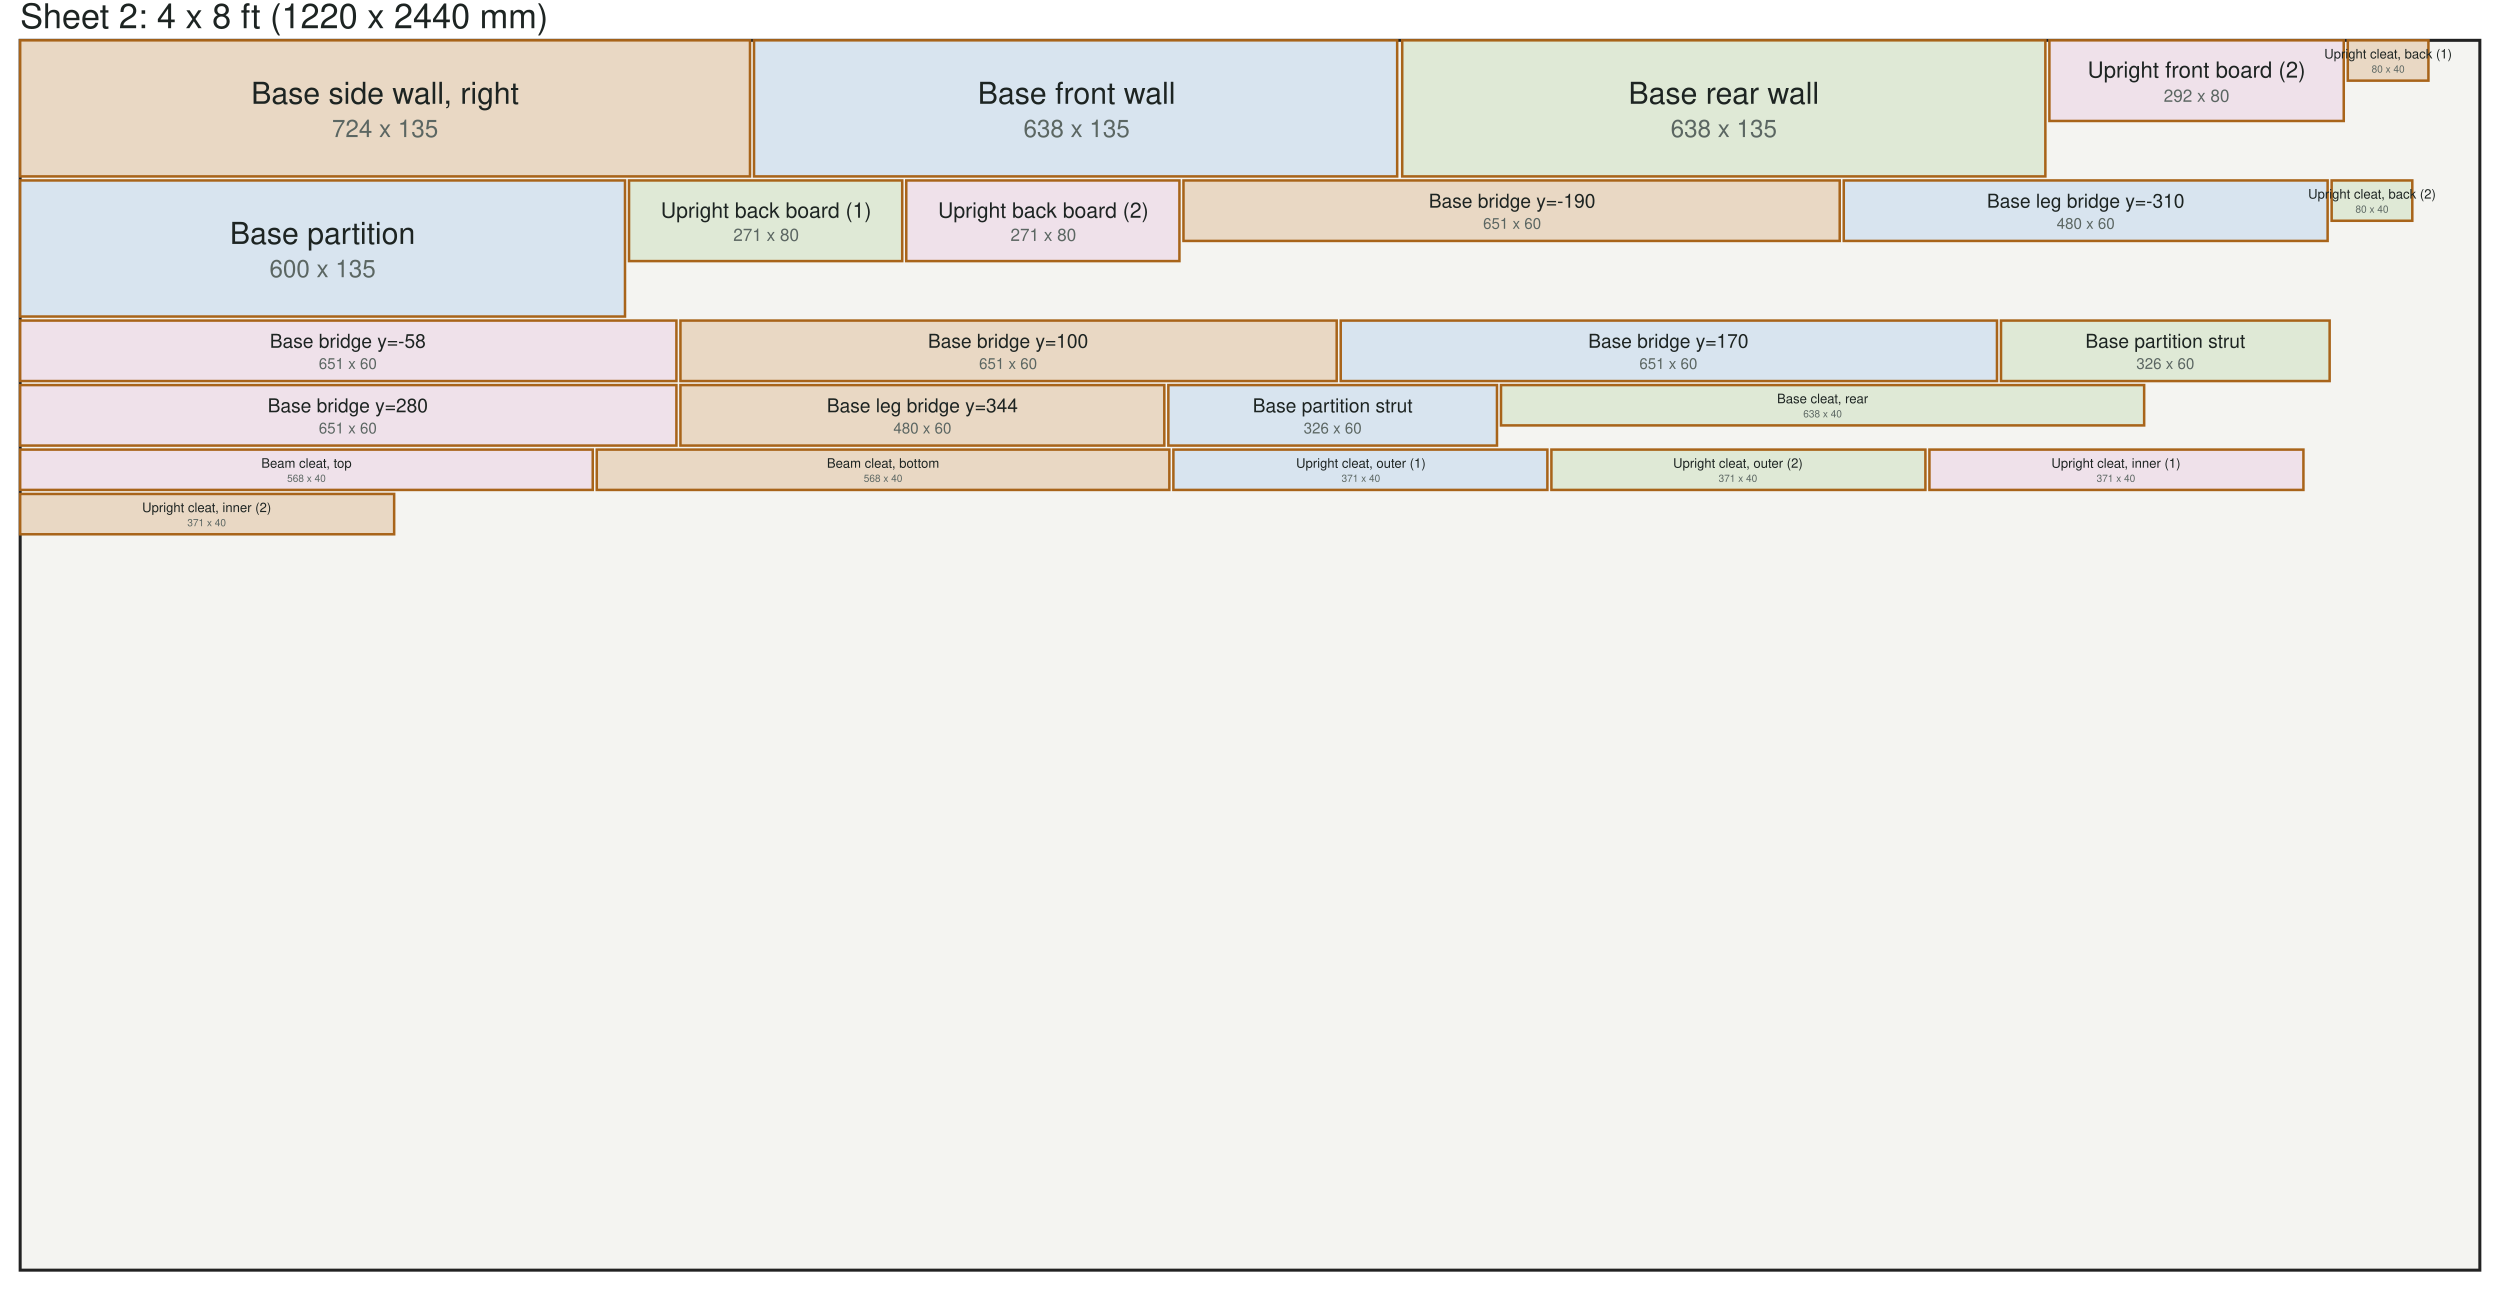
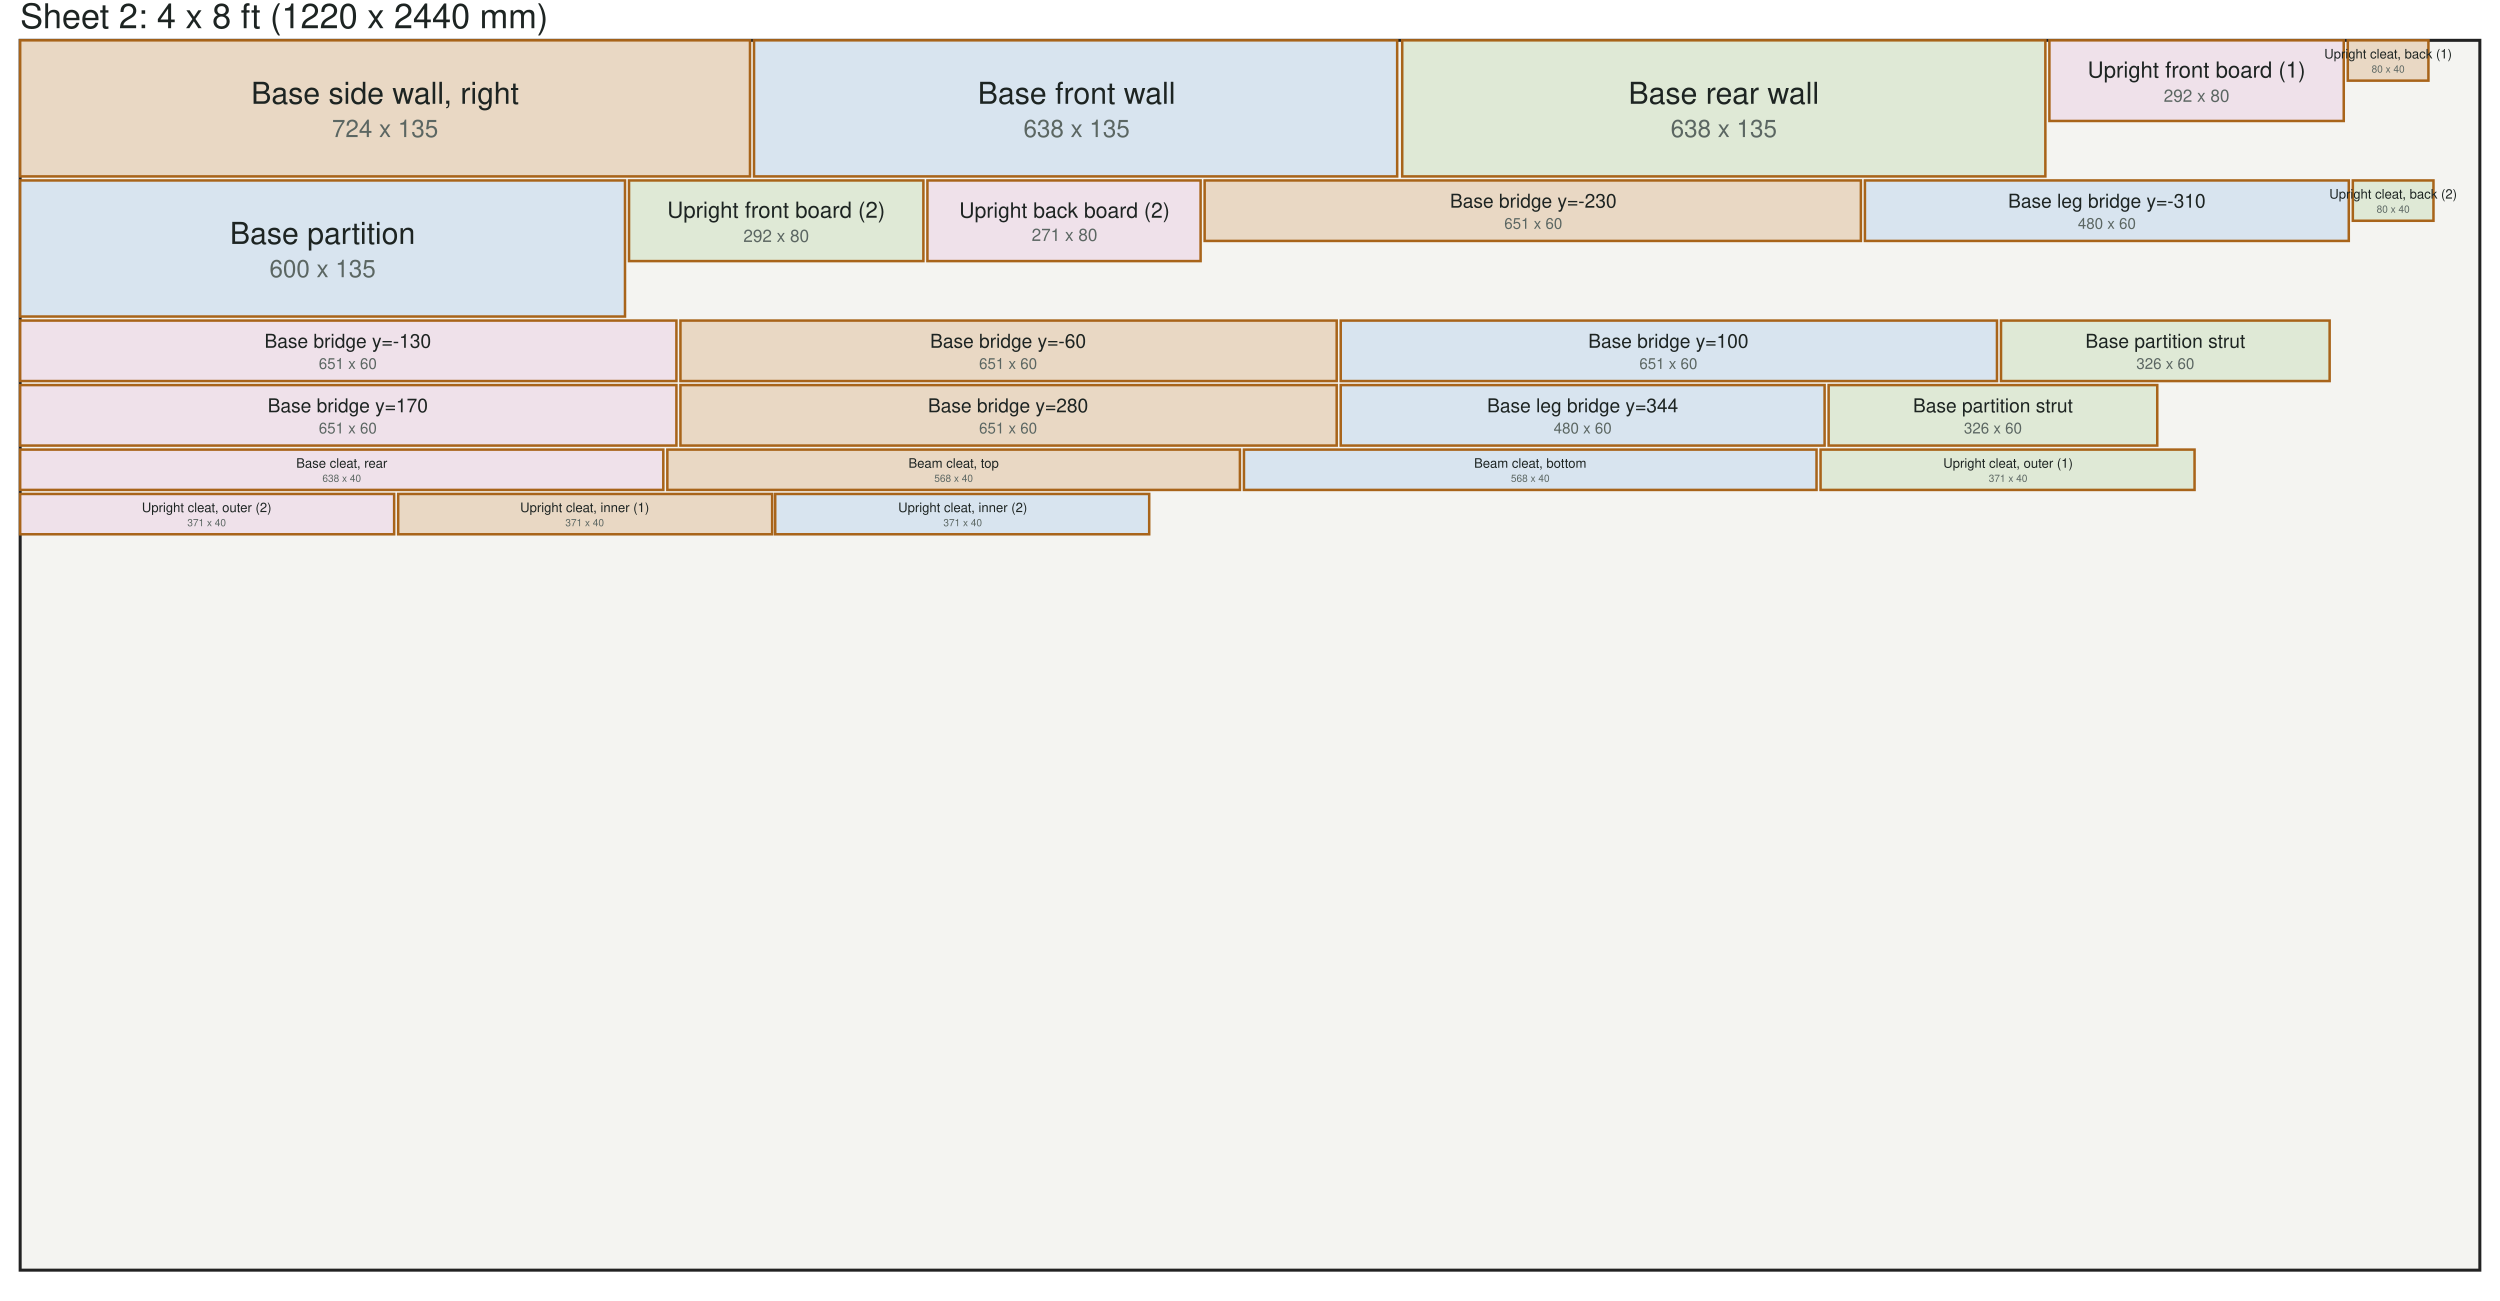
<svg xmlns="http://www.w3.org/2000/svg" viewBox="-20 -40 2480 1290" font-family="Helvetica, Arial, sans-serif">
  <text x="0" y="-12" font-size="34" fill="#1d2422">Sheet 2: 4 x 8 ft (1220 x 2440 mm)</text>
  <rect x="0" y="0" width="2440.0" height="1220.0" fill="#f4f4f1" stroke="#222" stroke-width="3" />
  <rect x="0" y="0" width="724" height="135" fill="#e9d8c4" stroke="#a8641a" stroke-width="2.5" />
  <text x="362" y="63" font-size="30" text-anchor="middle" fill="#1d2422">Base side wall, right</text>
  <text x="362" y="96" font-size="24" text-anchor="middle" fill="#5b6662">724 x 135</text>
  <rect x="728" y="0" width="638" height="135" fill="#d8e4ef" stroke="#a8641a" stroke-width="2.5" />
  <text x="1048" y="63" font-size="30" text-anchor="middle" fill="#1d2422">Base front wall</text>
  <text x="1048" y="96" font-size="24" text-anchor="middle" fill="#5b6662">638 x 135</text>
  <rect x="1371" y="0" width="638" height="135" fill="#dfe9d6" stroke="#a8641a" stroke-width="2.5" />
  <text x="1690" y="63" font-size="30" text-anchor="middle" fill="#1d2422">Base rear wall</text>
  <text x="1690" y="96" font-size="24" text-anchor="middle" fill="#5b6662">638 x 135</text>
  <rect x="2013" y="0" width="292" height="80" fill="#efe1ea" stroke="#a8641a" stroke-width="2.5" />
-   <text x="2159" y="37" font-size="22" text-anchor="middle" fill="#1d2422">Upright front board (2)</text>
+   <text x="2159" y="37" font-size="22" text-anchor="middle" fill="#1d2422">Upright front board (1)</text>
  <text x="2159" y="61" font-size="17" text-anchor="middle" fill="#5b6662">292 x 80</text>
  <rect x="2309" y="0" width="80" height="40" fill="#e9d8c4" stroke="#a8641a" stroke-width="2.5" />
  <text x="2349" y="18" font-size="13" text-anchor="middle" fill="#1d2422">Upright cleat, back (1)</text>
  <text x="2349" y="32" font-size="10" text-anchor="middle" fill="#5b6662">80 x 40</text>
  <rect x="0" y="139" width="600" height="135" fill="#d8e4ef" stroke="#a8641a" stroke-width="2.5" />
  <text x="300" y="202" font-size="30" text-anchor="middle" fill="#1d2422">Base partition</text>
  <text x="300" y="235" font-size="24" text-anchor="middle" fill="#5b6662">600 x 135</text>
-   <rect x="604" y="139" width="271" height="80" fill="#dfe9d6" stroke="#a8641a" stroke-width="2.5" />
-   <text x="740" y="176" font-size="21" text-anchor="middle" fill="#1d2422">Upright back board (1)</text>
-   <text x="740" y="199" font-size="17" text-anchor="middle" fill="#5b6662">271 x 80</text>
-   <rect x="879" y="139" width="271" height="80" fill="#efe1ea" stroke="#a8641a" stroke-width="2.5" />
-   <text x="1015" y="176" font-size="21" text-anchor="middle" fill="#1d2422">Upright back board (2)</text>
-   <text x="1015" y="199" font-size="17" text-anchor="middle" fill="#5b6662">271 x 80</text>
-   <rect x="1154" y="139" width="651" height="60" fill="#e9d8c4" stroke="#a8641a" stroke-width="2.5" />
-   <text x="1480" y="166" font-size="19" text-anchor="middle" fill="#1d2422">Base bridge y=-190</text>
-   <text x="1480" y="187" font-size="15" text-anchor="middle" fill="#5b6662">651 x 60</text>
-   <rect x="1809" y="139" width="480" height="60" fill="#d8e4ef" stroke="#a8641a" stroke-width="2.5" />
-   <text x="2049" y="166" font-size="19" text-anchor="middle" fill="#1d2422">Base leg bridge y=-310</text>
-   <text x="2049" y="187" font-size="15" text-anchor="middle" fill="#5b6662">480 x 60</text>
-   <rect x="2293" y="139" width="80" height="40" fill="#dfe9d6" stroke="#a8641a" stroke-width="2.5" />
-   <text x="2333" y="157" font-size="13" text-anchor="middle" fill="#1d2422">Upright cleat, back (2)</text>
-   <text x="2333" y="171" font-size="10" text-anchor="middle" fill="#5b6662">80 x 40</text>
+   <rect x="604" y="139" width="292" height="80" fill="#dfe9d6" stroke="#a8641a" stroke-width="2.5" />
+   <text x="750" y="176" font-size="22" text-anchor="middle" fill="#1d2422">Upright front board (2)</text>
+   <text x="750" y="200" font-size="17" text-anchor="middle" fill="#5b6662">292 x 80</text>
+   <rect x="900" y="139" width="271" height="80" fill="#efe1ea" stroke="#a8641a" stroke-width="2.5" />
+   <text x="1036" y="176" font-size="21" text-anchor="middle" fill="#1d2422">Upright back board (2)</text>
+   <text x="1036" y="199" font-size="17" text-anchor="middle" fill="#5b6662">271 x 80</text>
+   <rect x="1175" y="139" width="651" height="60" fill="#e9d8c4" stroke="#a8641a" stroke-width="2.5" />
+   <text x="1501" y="166" font-size="19" text-anchor="middle" fill="#1d2422">Base bridge y=-230</text>
+   <text x="1501" y="187" font-size="15" text-anchor="middle" fill="#5b6662">651 x 60</text>
+   <rect x="1830" y="139" width="480" height="60" fill="#d8e4ef" stroke="#a8641a" stroke-width="2.5" />
+   <text x="2070" y="166" font-size="19" text-anchor="middle" fill="#1d2422">Base leg bridge y=-310</text>
+   <text x="2070" y="187" font-size="15" text-anchor="middle" fill="#5b6662">480 x 60</text>
+   <rect x="2314" y="139" width="80" height="40" fill="#dfe9d6" stroke="#a8641a" stroke-width="2.5" />
+   <text x="2354" y="157" font-size="13" text-anchor="middle" fill="#1d2422">Upright cleat, back (2)</text>
+   <text x="2354" y="171" font-size="10" text-anchor="middle" fill="#5b6662">80 x 40</text>
  <rect x="0" y="278" width="651" height="60" fill="#efe1ea" stroke="#a8641a" stroke-width="2.5" />
-   <text x="325" y="305" font-size="19" text-anchor="middle" fill="#1d2422">Base bridge y=-58</text>
+   <text x="325" y="305" font-size="19" text-anchor="middle" fill="#1d2422">Base bridge y=-130</text>
  <text x="325" y="326" font-size="15" text-anchor="middle" fill="#5b6662">651 x 60</text>
  <rect x="655" y="278" width="651" height="60" fill="#e9d8c4" stroke="#a8641a" stroke-width="2.5" />
-   <text x="980" y="305" font-size="19" text-anchor="middle" fill="#1d2422">Base bridge y=100</text>
+   <text x="980" y="305" font-size="19" text-anchor="middle" fill="#1d2422">Base bridge y=-60</text>
  <text x="980" y="326" font-size="15" text-anchor="middle" fill="#5b6662">651 x 60</text>
  <rect x="1310" y="278" width="651" height="60" fill="#d8e4ef" stroke="#a8641a" stroke-width="2.5" />
-   <text x="1635" y="305" font-size="19" text-anchor="middle" fill="#1d2422">Base bridge y=170</text>
+   <text x="1635" y="305" font-size="19" text-anchor="middle" fill="#1d2422">Base bridge y=100</text>
  <text x="1635" y="326" font-size="15" text-anchor="middle" fill="#5b6662">651 x 60</text>
  <rect x="1965" y="278" width="326" height="60" fill="#dfe9d6" stroke="#a8641a" stroke-width="2.5" />
  <text x="2128" y="305" font-size="19" text-anchor="middle" fill="#1d2422">Base partition strut</text>
  <text x="2128" y="326" font-size="15" text-anchor="middle" fill="#5b6662">326 x 60</text>
  <rect x="0" y="342" width="651" height="60" fill="#efe1ea" stroke="#a8641a" stroke-width="2.5" />
-   <text x="325" y="369" font-size="19" text-anchor="middle" fill="#1d2422">Base bridge y=280</text>
+   <text x="325" y="369" font-size="19" text-anchor="middle" fill="#1d2422">Base bridge y=170</text>
  <text x="325" y="390" font-size="15" text-anchor="middle" fill="#5b6662">651 x 60</text>
-   <rect x="655" y="342" width="480" height="60" fill="#e9d8c4" stroke="#a8641a" stroke-width="2.5" />
-   <text x="895" y="369" font-size="19" text-anchor="middle" fill="#1d2422">Base leg bridge y=344</text>
-   <text x="895" y="390" font-size="15" text-anchor="middle" fill="#5b6662">480 x 60</text>
-   <rect x="1139" y="342" width="326" height="60" fill="#d8e4ef" stroke="#a8641a" stroke-width="2.5" />
-   <text x="1302" y="369" font-size="19" text-anchor="middle" fill="#1d2422">Base partition strut</text>
-   <text x="1302" y="390" font-size="15" text-anchor="middle" fill="#5b6662">326 x 60</text>
-   <rect x="1469" y="342" width="638" height="40" fill="#dfe9d6" stroke="#a8641a" stroke-width="2.5" />
-   <text x="1788" y="360" font-size="13" text-anchor="middle" fill="#1d2422">Base cleat, rear</text>
-   <text x="1788" y="374" font-size="10" text-anchor="middle" fill="#5b6662">638 x 40</text>
-   <rect x="0" y="406" width="568" height="40" fill="#efe1ea" stroke="#a8641a" stroke-width="2.5" />
-   <text x="284" y="424" font-size="13" text-anchor="middle" fill="#1d2422">Beam cleat, top</text>
-   <text x="284" y="438" font-size="10" text-anchor="middle" fill="#5b6662">568 x 40</text>
-   <rect x="572" y="406" width="568" height="40" fill="#e9d8c4" stroke="#a8641a" stroke-width="2.5" />
-   <text x="856" y="424" font-size="13" text-anchor="middle" fill="#1d2422">Beam cleat, bottom</text>
-   <text x="856" y="438" font-size="10" text-anchor="middle" fill="#5b6662">568 x 40</text>
-   <rect x="1144" y="406" width="371" height="40" fill="#d8e4ef" stroke="#a8641a" stroke-width="2.5" />
-   <text x="1330" y="424" font-size="13" text-anchor="middle" fill="#1d2422">Upright cleat, outer (1)</text>
-   <text x="1330" y="438" font-size="10" text-anchor="middle" fill="#5b6662">371 x 40</text>
-   <rect x="1519" y="406" width="371" height="40" fill="#dfe9d6" stroke="#a8641a" stroke-width="2.5" />
-   <text x="1704" y="424" font-size="13" text-anchor="middle" fill="#1d2422">Upright cleat, outer (2)</text>
-   <text x="1704" y="438" font-size="10" text-anchor="middle" fill="#5b6662">371 x 40</text>
-   <rect x="1894" y="406" width="371" height="40" fill="#efe1ea" stroke="#a8641a" stroke-width="2.5" />
-   <text x="2079" y="424" font-size="13" text-anchor="middle" fill="#1d2422">Upright cleat, inner (1)</text>
-   <text x="2079" y="438" font-size="10" text-anchor="middle" fill="#5b6662">371 x 40</text>
-   <rect x="0" y="450" width="371" height="40" fill="#e9d8c4" stroke="#a8641a" stroke-width="2.5" />
-   <text x="185" y="468" font-size="13" text-anchor="middle" fill="#1d2422">Upright cleat, inner (2)</text>
+   <rect x="655" y="342" width="651" height="60" fill="#e9d8c4" stroke="#a8641a" stroke-width="2.5" />
+   <text x="980" y="369" font-size="19" text-anchor="middle" fill="#1d2422">Base bridge y=280</text>
+   <text x="980" y="390" font-size="15" text-anchor="middle" fill="#5b6662">651 x 60</text>
+   <rect x="1310" y="342" width="480" height="60" fill="#d8e4ef" stroke="#a8641a" stroke-width="2.5" />
+   <text x="1550" y="369" font-size="19" text-anchor="middle" fill="#1d2422">Base leg bridge y=344</text>
+   <text x="1550" y="390" font-size="15" text-anchor="middle" fill="#5b6662">480 x 60</text>
+   <rect x="1794" y="342" width="326" height="60" fill="#dfe9d6" stroke="#a8641a" stroke-width="2.5" />
+   <text x="1957" y="369" font-size="19" text-anchor="middle" fill="#1d2422">Base partition strut</text>
+   <text x="1957" y="390" font-size="15" text-anchor="middle" fill="#5b6662">326 x 60</text>
+   <rect x="0" y="406" width="638" height="40" fill="#efe1ea" stroke="#a8641a" stroke-width="2.5" />
+   <text x="319" y="424" font-size="13" text-anchor="middle" fill="#1d2422">Base cleat, rear</text>
+   <text x="319" y="438" font-size="10" text-anchor="middle" fill="#5b6662">638 x 40</text>
+   <rect x="642" y="406" width="568" height="40" fill="#e9d8c4" stroke="#a8641a" stroke-width="2.5" />
+   <text x="926" y="424" font-size="13" text-anchor="middle" fill="#1d2422">Beam cleat, top</text>
+   <text x="926" y="438" font-size="10" text-anchor="middle" fill="#5b6662">568 x 40</text>
+   <rect x="1214" y="406" width="568" height="40" fill="#d8e4ef" stroke="#a8641a" stroke-width="2.5" />
+   <text x="1498" y="424" font-size="13" text-anchor="middle" fill="#1d2422">Beam cleat, bottom</text>
+   <text x="1498" y="438" font-size="10" text-anchor="middle" fill="#5b6662">568 x 40</text>
+   <rect x="1786" y="406" width="371" height="40" fill="#dfe9d6" stroke="#a8641a" stroke-width="2.5" />
+   <text x="1972" y="424" font-size="13" text-anchor="middle" fill="#1d2422">Upright cleat, outer (1)</text>
+   <text x="1972" y="438" font-size="10" text-anchor="middle" fill="#5b6662">371 x 40</text>
+   <rect x="0" y="450" width="371" height="40" fill="#efe1ea" stroke="#a8641a" stroke-width="2.5" />
+   <text x="185" y="468" font-size="13" text-anchor="middle" fill="#1d2422">Upright cleat, outer (2)</text>
  <text x="185" y="482" font-size="10" text-anchor="middle" fill="#5b6662">371 x 40</text>
+   <rect x="375" y="450" width="371" height="40" fill="#e9d8c4" stroke="#a8641a" stroke-width="2.5" />
+   <text x="560" y="468" font-size="13" text-anchor="middle" fill="#1d2422">Upright cleat, inner (1)</text>
+   <text x="560" y="482" font-size="10" text-anchor="middle" fill="#5b6662">371 x 40</text>
+   <rect x="749" y="450" width="371" height="40" fill="#d8e4ef" stroke="#a8641a" stroke-width="2.5" />
+   <text x="935" y="468" font-size="13" text-anchor="middle" fill="#1d2422">Upright cleat, inner (2)</text>
+   <text x="935" y="482" font-size="10" text-anchor="middle" fill="#5b6662">371 x 40</text>
</svg>
